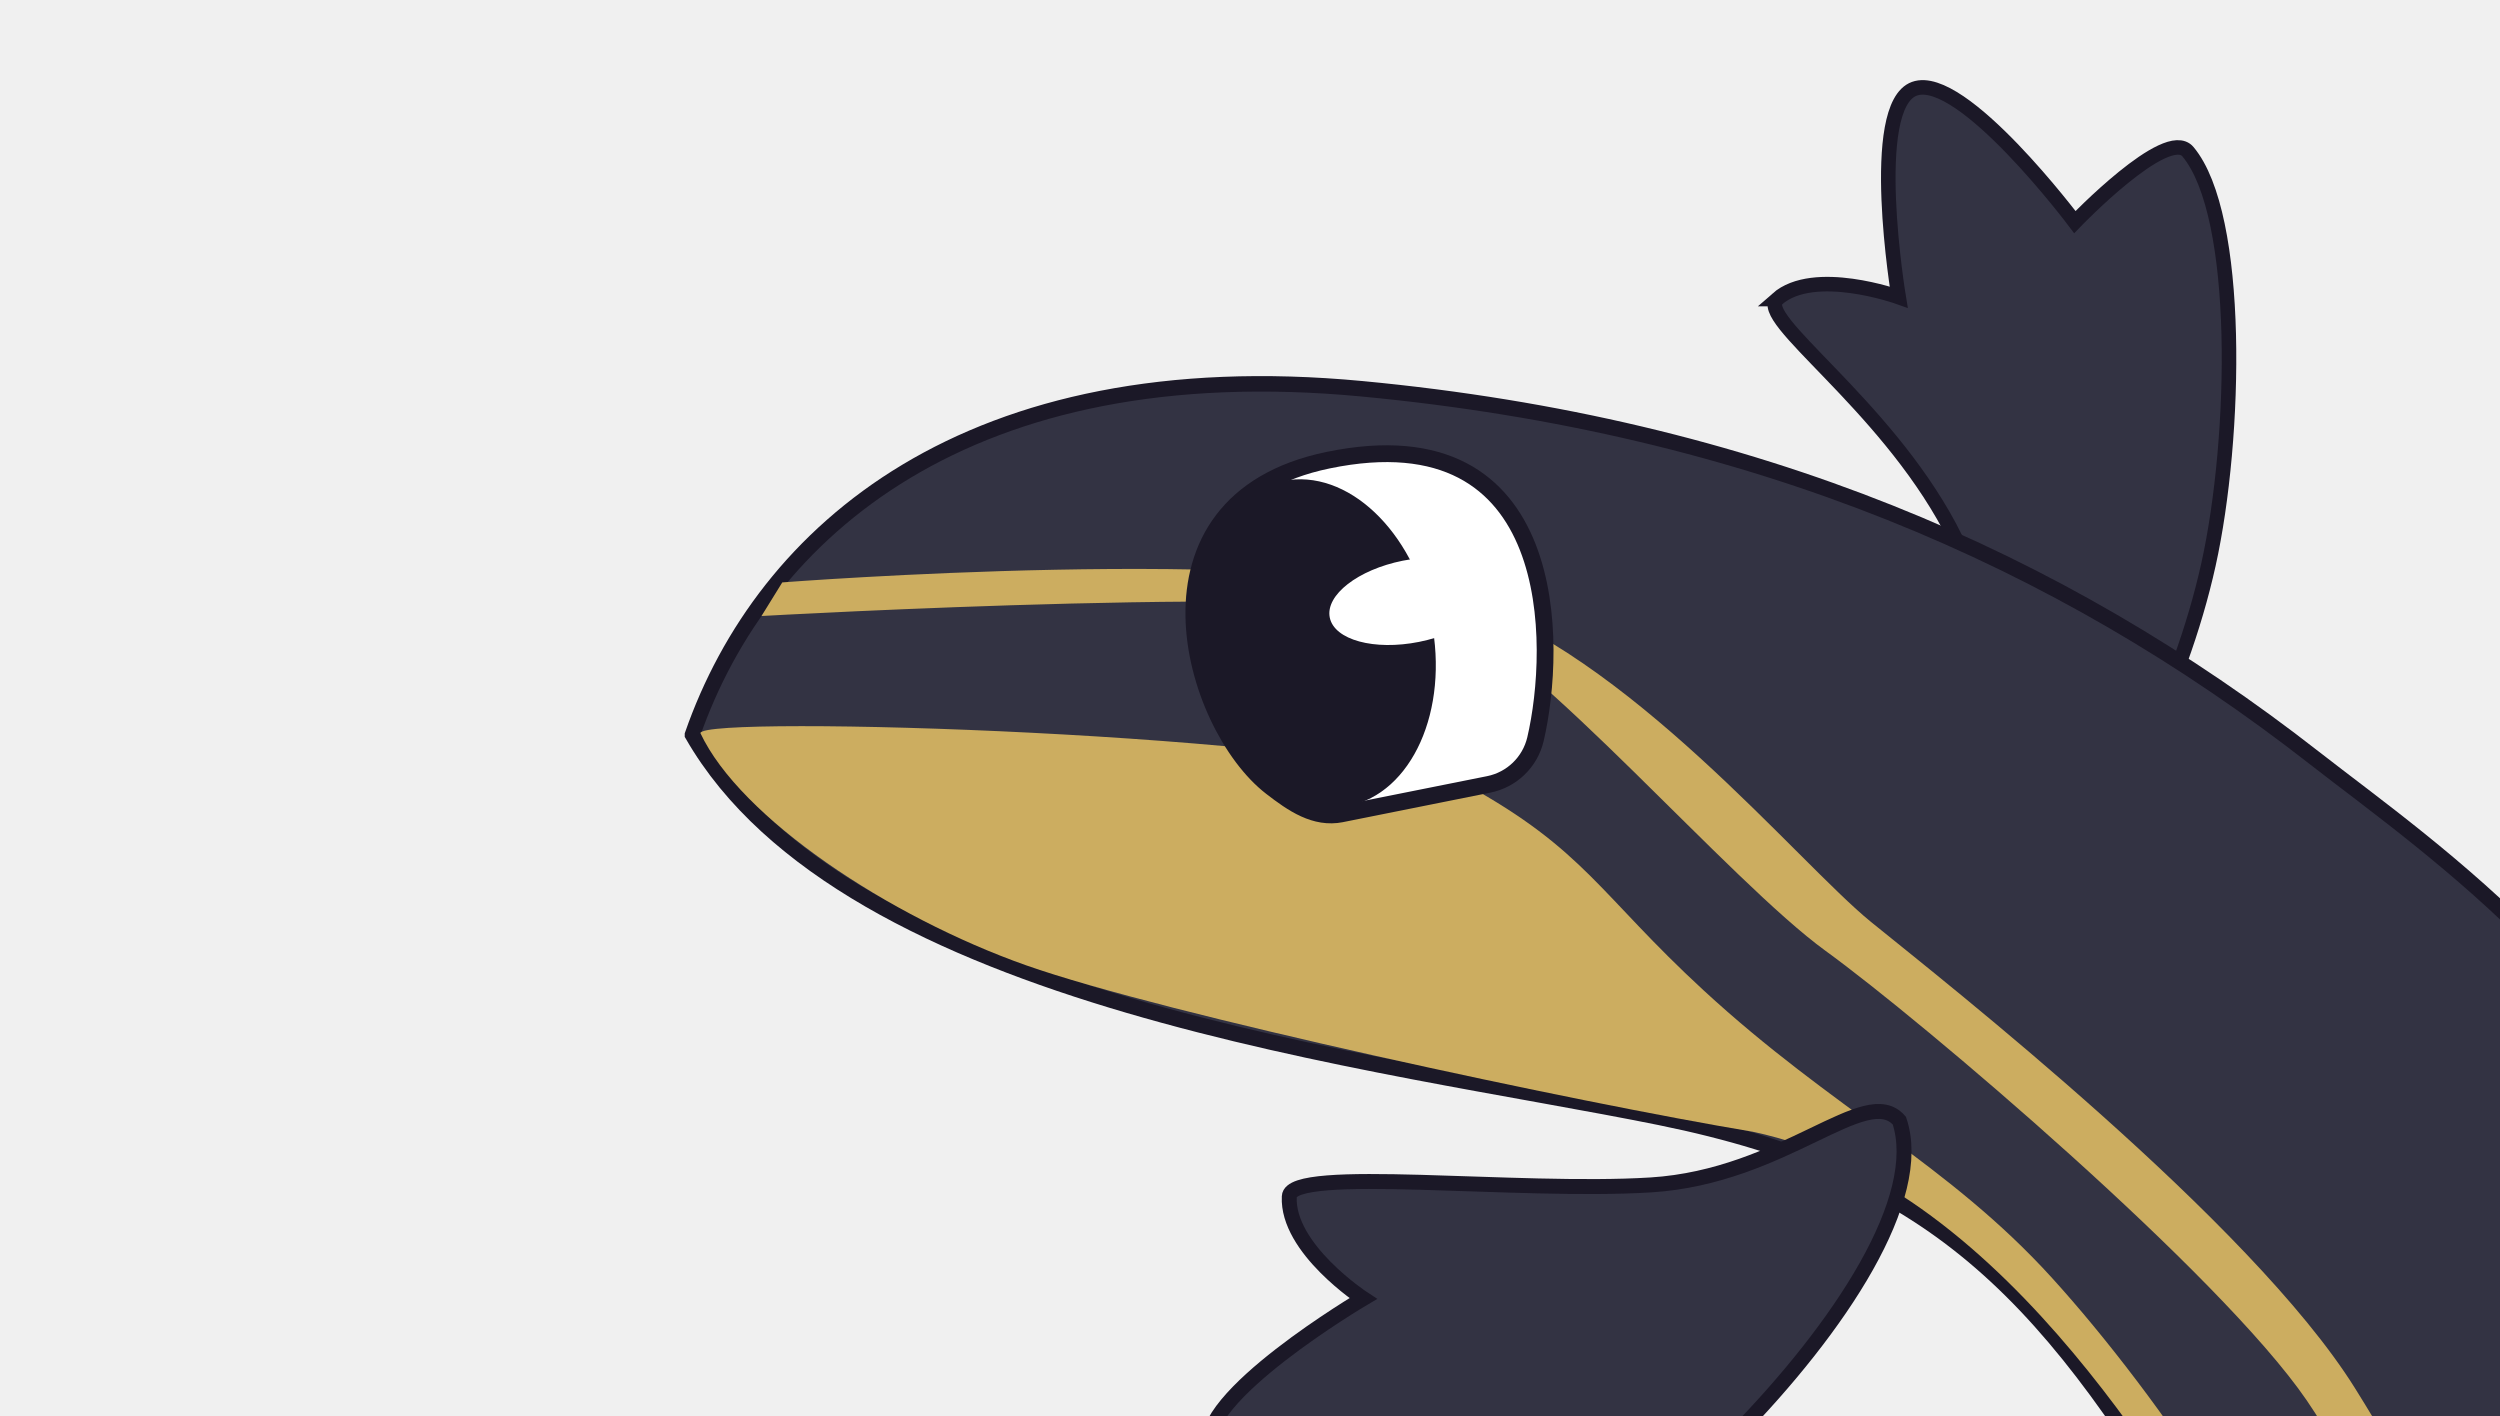
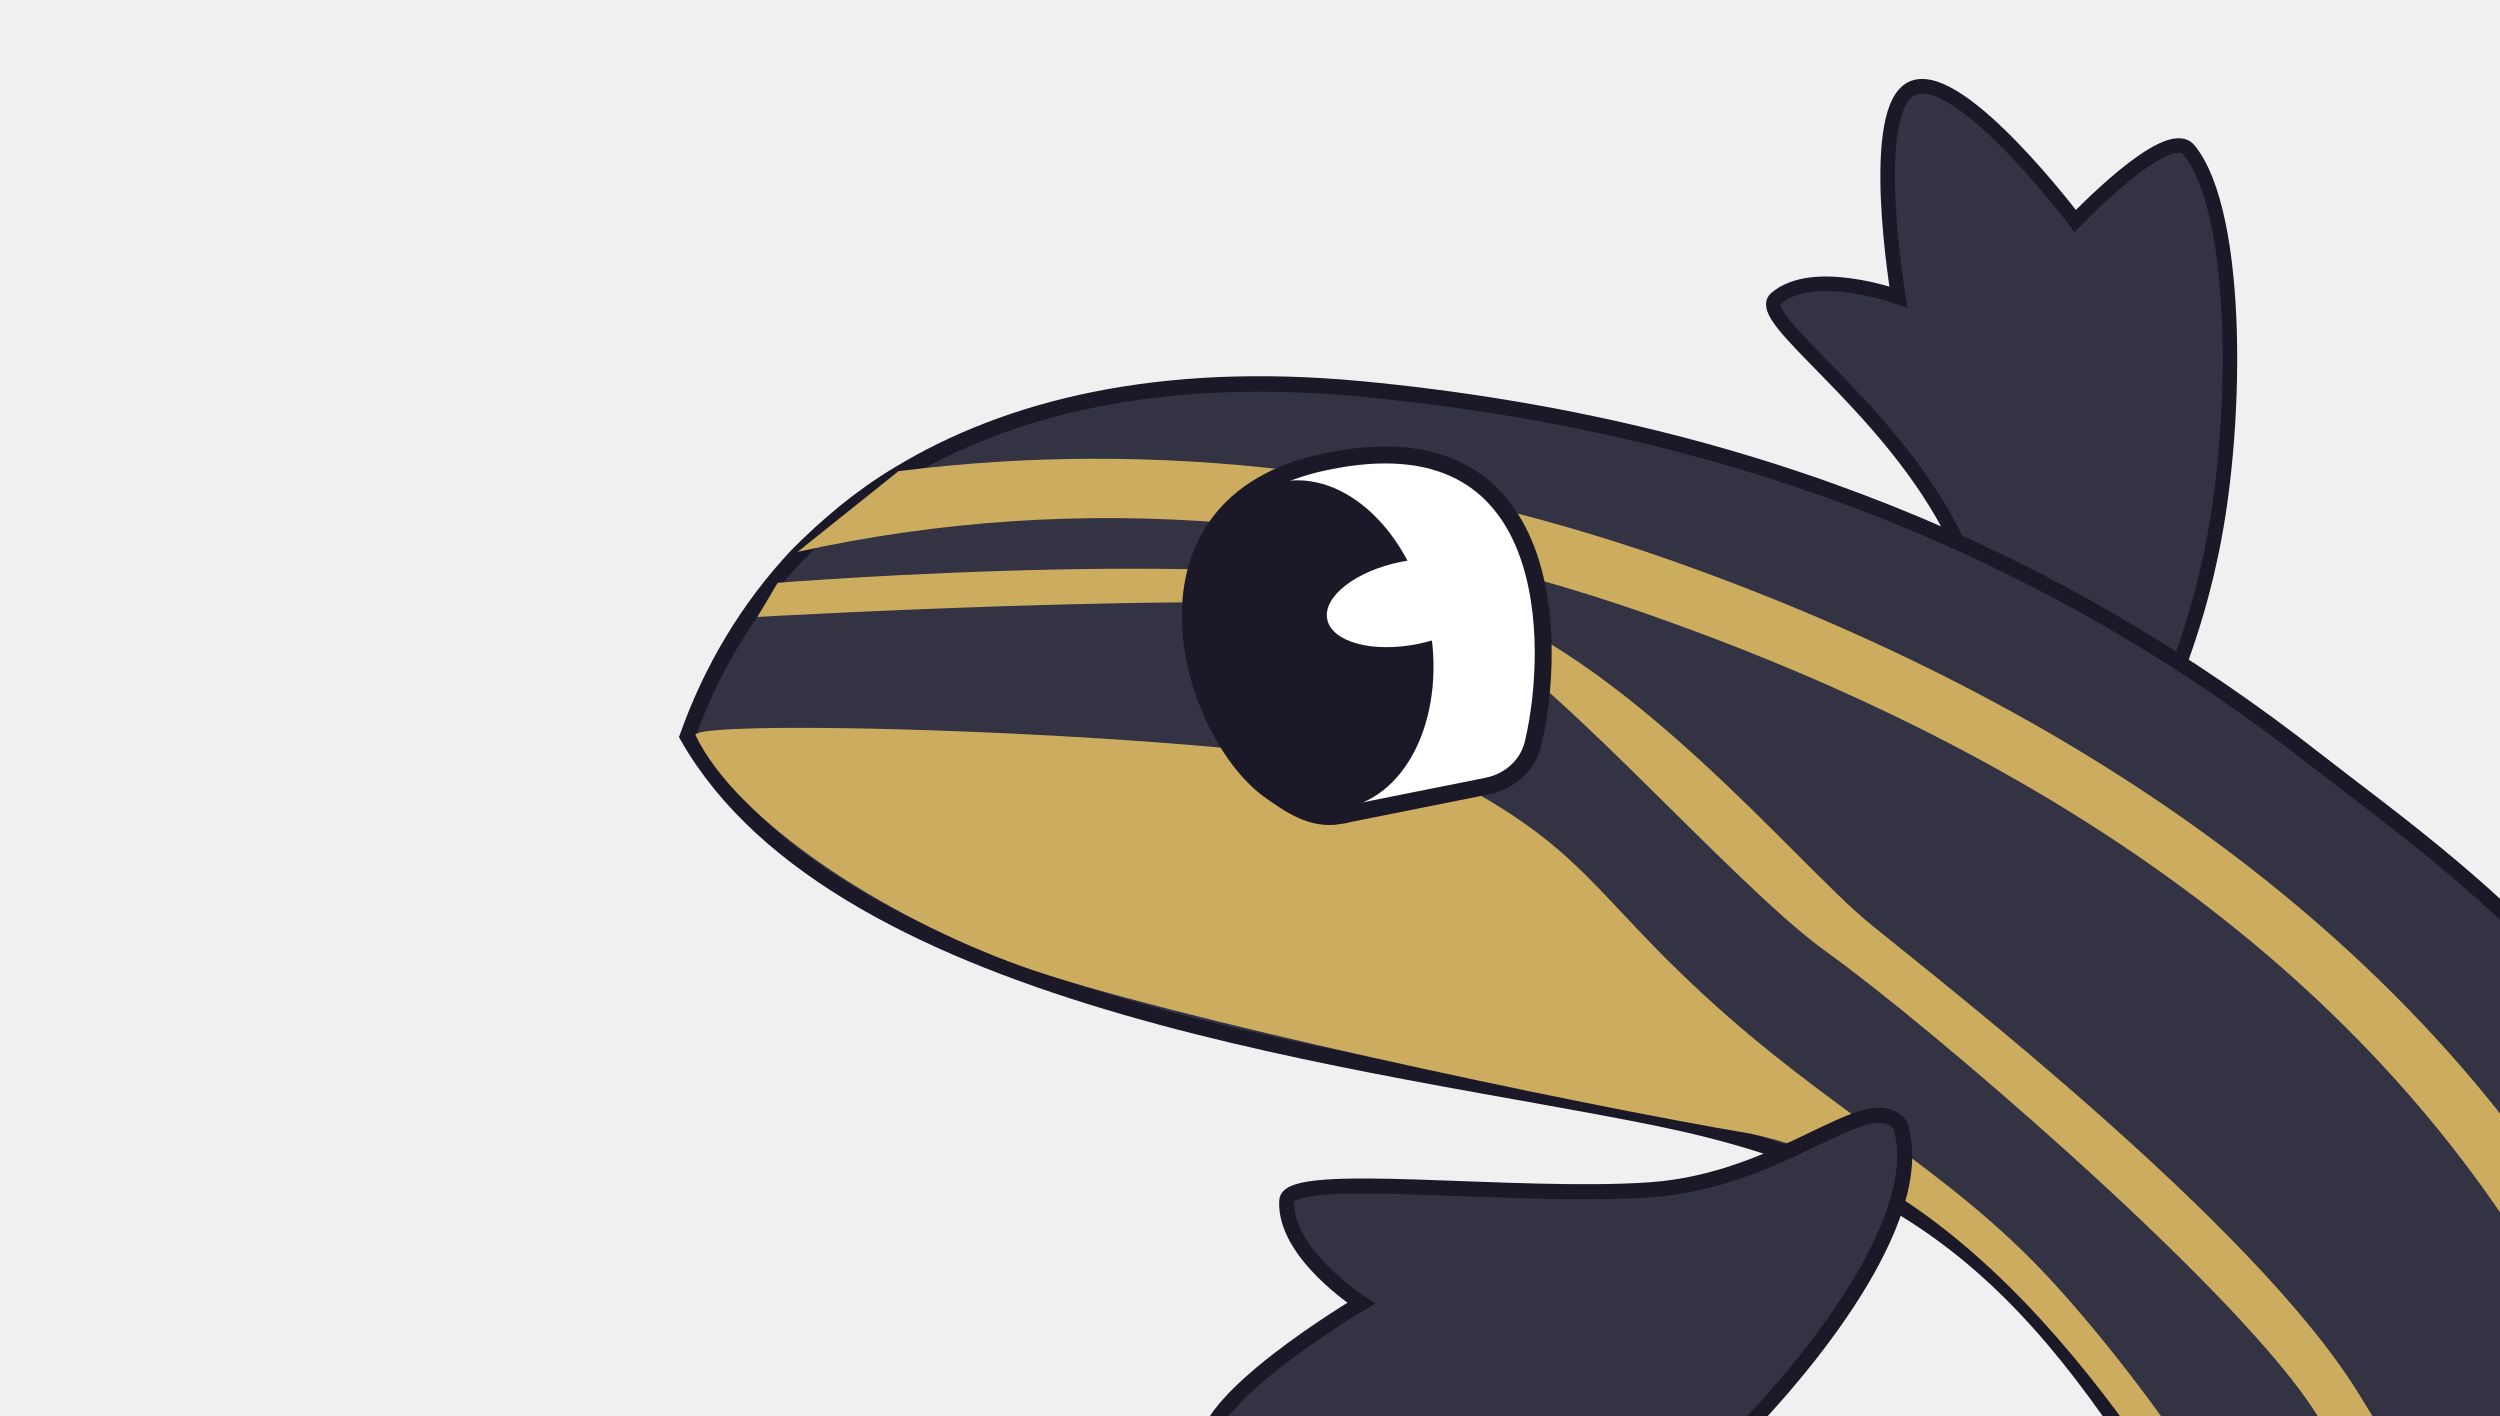
<svg xmlns="http://www.w3.org/2000/svg" id="Lizard" viewBox="0 0 189 107">
  <defs>
    <style>
-       .cls-1, .cls-2 {
+       .cls-1 {
+         stroke-width: 1.17px;
+       }
+ 
+       .cls-1, .cls-2, .cls-3, .cls-4, .cls-5 {
+         stroke: #1b1827;
+         stroke-miterlimit: 10;
+       }
+ 
+       .cls-1, .cls-2, .cls-3, .cls-5 {
+         fill: #333343;
+       }
+ 
+       .cls-6, .cls-4 {
        fill: #fff;
+       }
+ 
+       .cls-7 {
+         fill: #1b1827;
+       }
+ 
+       .cls-2 {
+         stroke-width: 1.14px;
      }

      .cls-3 {
        stroke-width: 1.1px;
      }

-       .cls-3, .cls-4, .cls-2, .cls-5, .cls-6 {
-         stroke: #1b1827;
-         stroke-miterlimit: 10;
-       }
- 
-       .cls-3, .cls-4, .cls-5, .cls-6 {
-         fill: #333343;
-       }
- 
      .cls-4 {
-         stroke-width: 1.13px;
-       }
- 
-       .cls-2 {
-         stroke-width: 1.27px;
-       }
- 
-       .cls-7 {
-         fill: #1b1827;
-       }
- 
-       .cls-5 {
-         stroke-width: 1.17px;
-       }
- 
-       .cls-6 {
-         stroke-width: 1.11px;
+         stroke-width: 1.28px;
      }

      .cls-8 {
        fill: #ccad60;
      }
+ 
+       .cls-5 {
+         stroke-width: 1.11px;
+       }
    </style>
  </defs>
-   <path class="cls-6" d="m192.75,62.31c3.76-.18,7.38,5.62,7.38,5.62,0,0,7.27-12.78,10.93-11.56,3.67,1.22,3.22,15.44,3.22,15.44,0,0,10.1-1.31,10.16,1.18.13,6.27-10.78,19.16-18.58,25.35s-18.86,11.28-23.04,9.79c-2.78-2.52,7.33-13.65,9.32-24.21,2-10.56-1.63-21.5.6-21.61Z" />
-   <path class="cls-3" d="m134.35,22.61c2.78-2.45,9.19-.15,9.19-.15,0,0-2.4-14.45,1.19-15.75s12.13,10.08,12.13,10.08c0,0,6.95-7.24,8.55-5.32,4.02,4.81,3.68,21.59,1.55,31.21-2.13,9.62-7.46,20.4-11.6,21.8-3.71-.25-2.9-15.16-7.96-24.63s-14.68-15.79-13.04-17.24Z" />
-   <path class="cls-5" d="m52.35,55.54c5.37-15.42,20.9-28.96,50.6-26.15s52.74,12.86,71.99,27.89c9.13,7.12,25.45,18.01,33.58,40.25s19.7,71.22-12.24,96.3c-18.26,14.33-65.15,21.27-87.61-1.19-10.87-10.87-7.57-28.79-8.21-39.25-.68-11.16-5.01-14.53-8.81-14.93-17.16-1.79-16.72,18.46-7.76,28.66-.81,1.76-12.59-6.32-13.83-20.7-1.24-14.38,8.4-19.23,11.74-20.5,9.11-3.47,20.48-1.71,27.39,6.12,12.91,14.63,2.79,30.5,11.82,42.44,9.03,11.94,29.98,11.14,44.9.62,14.93-10.52,13.31-35.97,1.22-56.54-12.09-20.57-20.45-29.78-41.64-34.08-21.19-4.3-61.49-8.63-73.14-28.93Z" />
-   <path class="cls-8" d="m52.95,55.42c.19-1.39,47.17.02,57.91,3.91,8.96,4.93,10.09,8.31,17.91,15.52,9.84,9.07,18.48,13.08,26.37,21.77s19.38,24.98,22.14,37.46c2.76,12.49,6.47,23.04-7.96,38.71,17.29-18.12,1.82-47.14-.47-53.46-3.69-4.66-16.53-29.59-36.34-33.77-13.23-2.2-44.55-8.92-54.93-12.58-10.37-3.66-21.64-11.16-24.63-17.56Z" />
-   <path class="cls-8" d="m82.35,166.57c.8-.4-10.5-11.99-8.66-26.12,0-1.64,2.24-7.84,9.25-10.75s18.36-1.72,24.18,7.46c5.82,9.18,1.09,34.33,6.42,43.88,5.32,9.55,18.81,18.21,45.75,12.91,26.94-5.3,32.09-32.31,33.06-46.49s-6.49-30-14.33-42.54c-7.84-12.54-30.97-30.67-36.57-35.22-5.6-4.55-18.4-20.34-31.34-24.48-12.95-4.14-50.97-1.19-50.97-1.19l-1.57,2.54s45.16-2.56,51.87.15,21.29,19.88,28.58,25.17,29.85,24.45,36.37,33.98c6.52,9.53,15.45,32.31,14.88,41.34-.57,9.03-1.24,32.04-30.2,43.53-23.73,2.61-31.12,1.04-42.54-11.05-5.97-14.78-.15-36.64-7.16-44.18-7.02-7.54-14.83-11.49-27.12-8.11-7.11,3.98-9.5,8.66-10.35,12.54-.95,16.12,9.65,27.02,10.45,26.62Z" />
-   <path class="cls-4" d="m97.47,90.46c-.19,3.93,5.59,7.71,5.59,7.71,0,0-12.81,7.56-11.6,11.39,1.21,3.83,15.43,3.39,15.43,3.39,0,0-1.35,10.54,1.14,10.6,10.02.24,39.48-27.19,35.56-38.83-2.51-2.91-8.68,4.23-18.79,4.86-10.11.63-27.22-1.45-27.33.87Z" />
-   <path class="cls-2" d="m101.41,61.53l11.14-2.23c1.74-.35,3.12-1.68,3.53-3.41,1.64-6.99,2.02-24.76-15.68-21.1-15.28,3.16-10.34,20.05-4.29,24.72,1.62,1.25,3.3,2.42,5.31,2.02Z" />
-   <ellipse class="cls-7" cx="99.48" cy="48.65" rx="8.9" ry="12.53" transform="translate(-7.61 20.45) rotate(-11.31)" />
-   <ellipse class="cls-1" cx="106.67" cy="45.45" rx="6.26" ry="3.13" transform="translate(-6.84 21.79) rotate(-11.3)" />
+   <path class="cls-5" d="m192.92,62.48c3.76-.23,7.39,5.63,7.39,5.63,0,0,7.28-12.79,11.03-11.62s3.29,15.49,3.29,15.49c0,0,10.09-1.29,10.21,1.17.12,6.34-10.8,19.25-18.66,25.47s-18.89,11.38-23.12,9.86c-2.82-2.58,7.39-13.73,9.39-24.29,2-10.56-1.76-21.59.47-21.71Z" />
+   <path class="cls-3" d="m134.25,22.58c2.82-2.46,9.27-.12,9.27-.12,0,0-2.46-14.55,1.17-15.84s12.2,10.09,12.2,10.09c0,0,6.92-7.28,8.57-5.4,3.99,4.81,3.76,21.71,1.53,31.33-2.11,9.62-7.51,20.54-11.62,21.95-3.76-.23-2.93-15.26-7.98-24.76-5.05-9.51-14.79-15.73-13.14-17.25Z" />
+   <path class="cls-1" d="m196.44,194.51c-4.69,3.64-11.15,6.81-18.54,9.15-22.06,6.92-52.58,6.45-69.36-10.33-10.91-10.91-7.63-28.87-8.21-39.43-.7-11.15-5.05-14.55-8.8-15.02-5.63-.59-9.27,1.17-11.5,4.11h0c-2.58,3.4-2.93,8.57-1.88,13.61h0c.94,3.99,2.82,7.98,5.52,11.03-.82,1.76-12.67-6.34-13.85-20.77-1.29-14.43,8.45-19.36,11.74-20.54,9.15-3.52,20.54-1.76,27.46,6.1,12.91,14.67,2.82,30.63,11.85,42.6,8.1,10.68,25.58,11.15,39.9,3.76,1.76-.94,3.52-2,5.16-3.17,15.02-10.56,13.38-36.15,1.17-56.8-12.09-20.65-20.54-29.93-41.78-34.27s-61.73-8.45-73.35-28.87h0c1.76-4.93,4.46-9.62,8.33-13.73,2.23-2.23,4.69-4.34,7.63-6.1h0c8.33-5.05,19.72-7.86,34.85-6.45,29.81,2.82,52.93,12.91,72.29,28.05,9.15,7.16,25.58,18.07,33.68,40.37,8.1,22.3,19.72,71.47-12.32,96.7Z" />
+   <path class="cls-8" d="m52.57,55.56c.23-1.41,47.29,0,58.09,3.87,9.04,4.93,10.09,8.33,17.96,15.61,9.86,9.15,18.54,13.14,26.52,21.83s19.48,25.11,22.18,37.55,6.45,23.12-7.98,38.84c17.37-18.19,1.88-47.29-.47-53.63-3.76-4.69-16.55-29.69-36.5-33.92-13.26-2.23-44.71-8.92-55.16-12.67s-21.59-11.03-24.64-17.49h0Z" />
+   <path class="cls-8" d="m82.14,167.05c.82-.35-10.56-12.09-8.68-26.17,0-1.64,2.23-7.86,9.27-10.8,7.04-2.93,18.42-1.76,24.29,7.51,5.87,9.27,1.06,34.5,6.45,44.01s18.89,18.31,45.89,12.91c26.99-5.4,32.16-32.39,33.21-46.71,1.06-14.32-6.57-30.16-14.43-42.72-7.86-12.56-31.1-30.63-36.73-35.21s-18.42-20.42-31.45-24.64c-13.03-4.22-51.17-1.17-51.17-1.17l-1.53,2.58s45.3-2.58,52.11.12c6.81,2.7,21.36,19.95,28.75,25.23s29.93,24.53,36.5,34.15,15.49,32.39,14.9,41.54c-.59,9.15-1.29,32.16-30.28,43.66-23.82,2.58-31.22,1.06-42.72-11.03-5.99-14.79-.12-36.73-7.16-44.36-7.04-7.63-14.9-11.5-27.23-8.1-7.16,3.99-9.51,8.68-10.44,12.56-1.06,16.08,9.62,26.99,10.44,26.64h0Z" />
+   <path class="cls-8" d="m209.24,160.36c-1.53,9.39-4.93,17.25-9.98,23.47-5.52,6.81-13.61,12.09-24.06,15.73-8.21,2.82-17.02,4.22-25.82,4.22-7.28,0-14.55-.94-21.48-2.93-6.57-1.76-13.26-4.11-17.84-9.27-4.93-5.4-5.75-12.56-6.45-18.89-.12-1.29-.23-2.46-.47-3.64-.59-3.76-.7-7.63-.94-11.38-.12-1.29-.12-2.58-.23-3.99,0-.7-.12-1.29-.12-2-.12-3.64-.35-7.51-2.35-10.21-1.29-1.76-3.29-3.29-5.75-4.34-3.05-1.29-7.63-1.88-10.56.59-1.76,1.64-2.82,3.4-3.29,5.05h0c-2.58,3.4-2.93,8.57-1.88,13.61-1.88-2.93-2.93-6.1-3.29-9.39-.35-4.93,1.53-9.51,5.28-12.79s9.74-3.76,15.49-1.41c3.17,1.41,5.87,3.4,7.63,5.87,2.82,3.87,3.05,8.57,3.29,12.79,0,.59,0,1.29.12,1.88.12,1.29.12,2.7.23,3.99.23,3.64.35,7.39.94,11.03.23,1.29.35,2.58.47,3.76.7,5.87,1.41,11.97,5.28,16.2,3.99,4.34,10.21,6.34,15.73,7.86,14.67,3.99,30.51,3.52,44.59-1.29,9.62-3.29,16.9-8.1,21.95-14.32,4.46-5.52,7.51-12.79,8.92-21.24,3.05-18.19-.12-38.14-8.92-56.1-12.2-25-35.44-43.89-69.24-56.1-22.77-8.33-44.95-10.09-66.19-5.4l7.63-6.1h0c19.48-2.46,39.67-.12,60.2,7.39,34.5,12.56,59.38,32.86,71.82,58.56,9.15,18.78,12.56,39.67,9.27,58.79Z" />
+   <path class="cls-2" d="m97.28,90.77c-.23,3.99,5.63,7.75,5.63,7.75,0,0-12.91,7.63-11.62,11.38,1.17,3.87,15.49,3.4,15.49,3.4,0,0-1.41,10.56,1.17,10.68,10.09.23,39.67-27.34,35.68-38.96-2.46-2.93-8.68,4.22-18.89,4.93s-27.34-1.53-27.46.82Z" />
+   <path class="cls-4" d="m101.27,61.66l11.15-2.23c1.76-.35,3.17-1.64,3.52-3.4,1.64-7.04,2-24.88-15.73-21.12-15.37,3.17-10.44,20.19-4.34,24.76,1.64,1.17,3.29,2.35,5.4,2Z" />
+   <ellipse class="cls-7" cx="99.28" cy="48.76" rx="8.92" ry="12.56" transform="translate(-7.63 20.41) rotate(-11.31)" />
+   <ellipse class="cls-6" cx="106.55" cy="45.58" rx="6.34" ry="3.17" transform="translate(-6.86 21.76) rotate(-11.3)" />
</svg>
